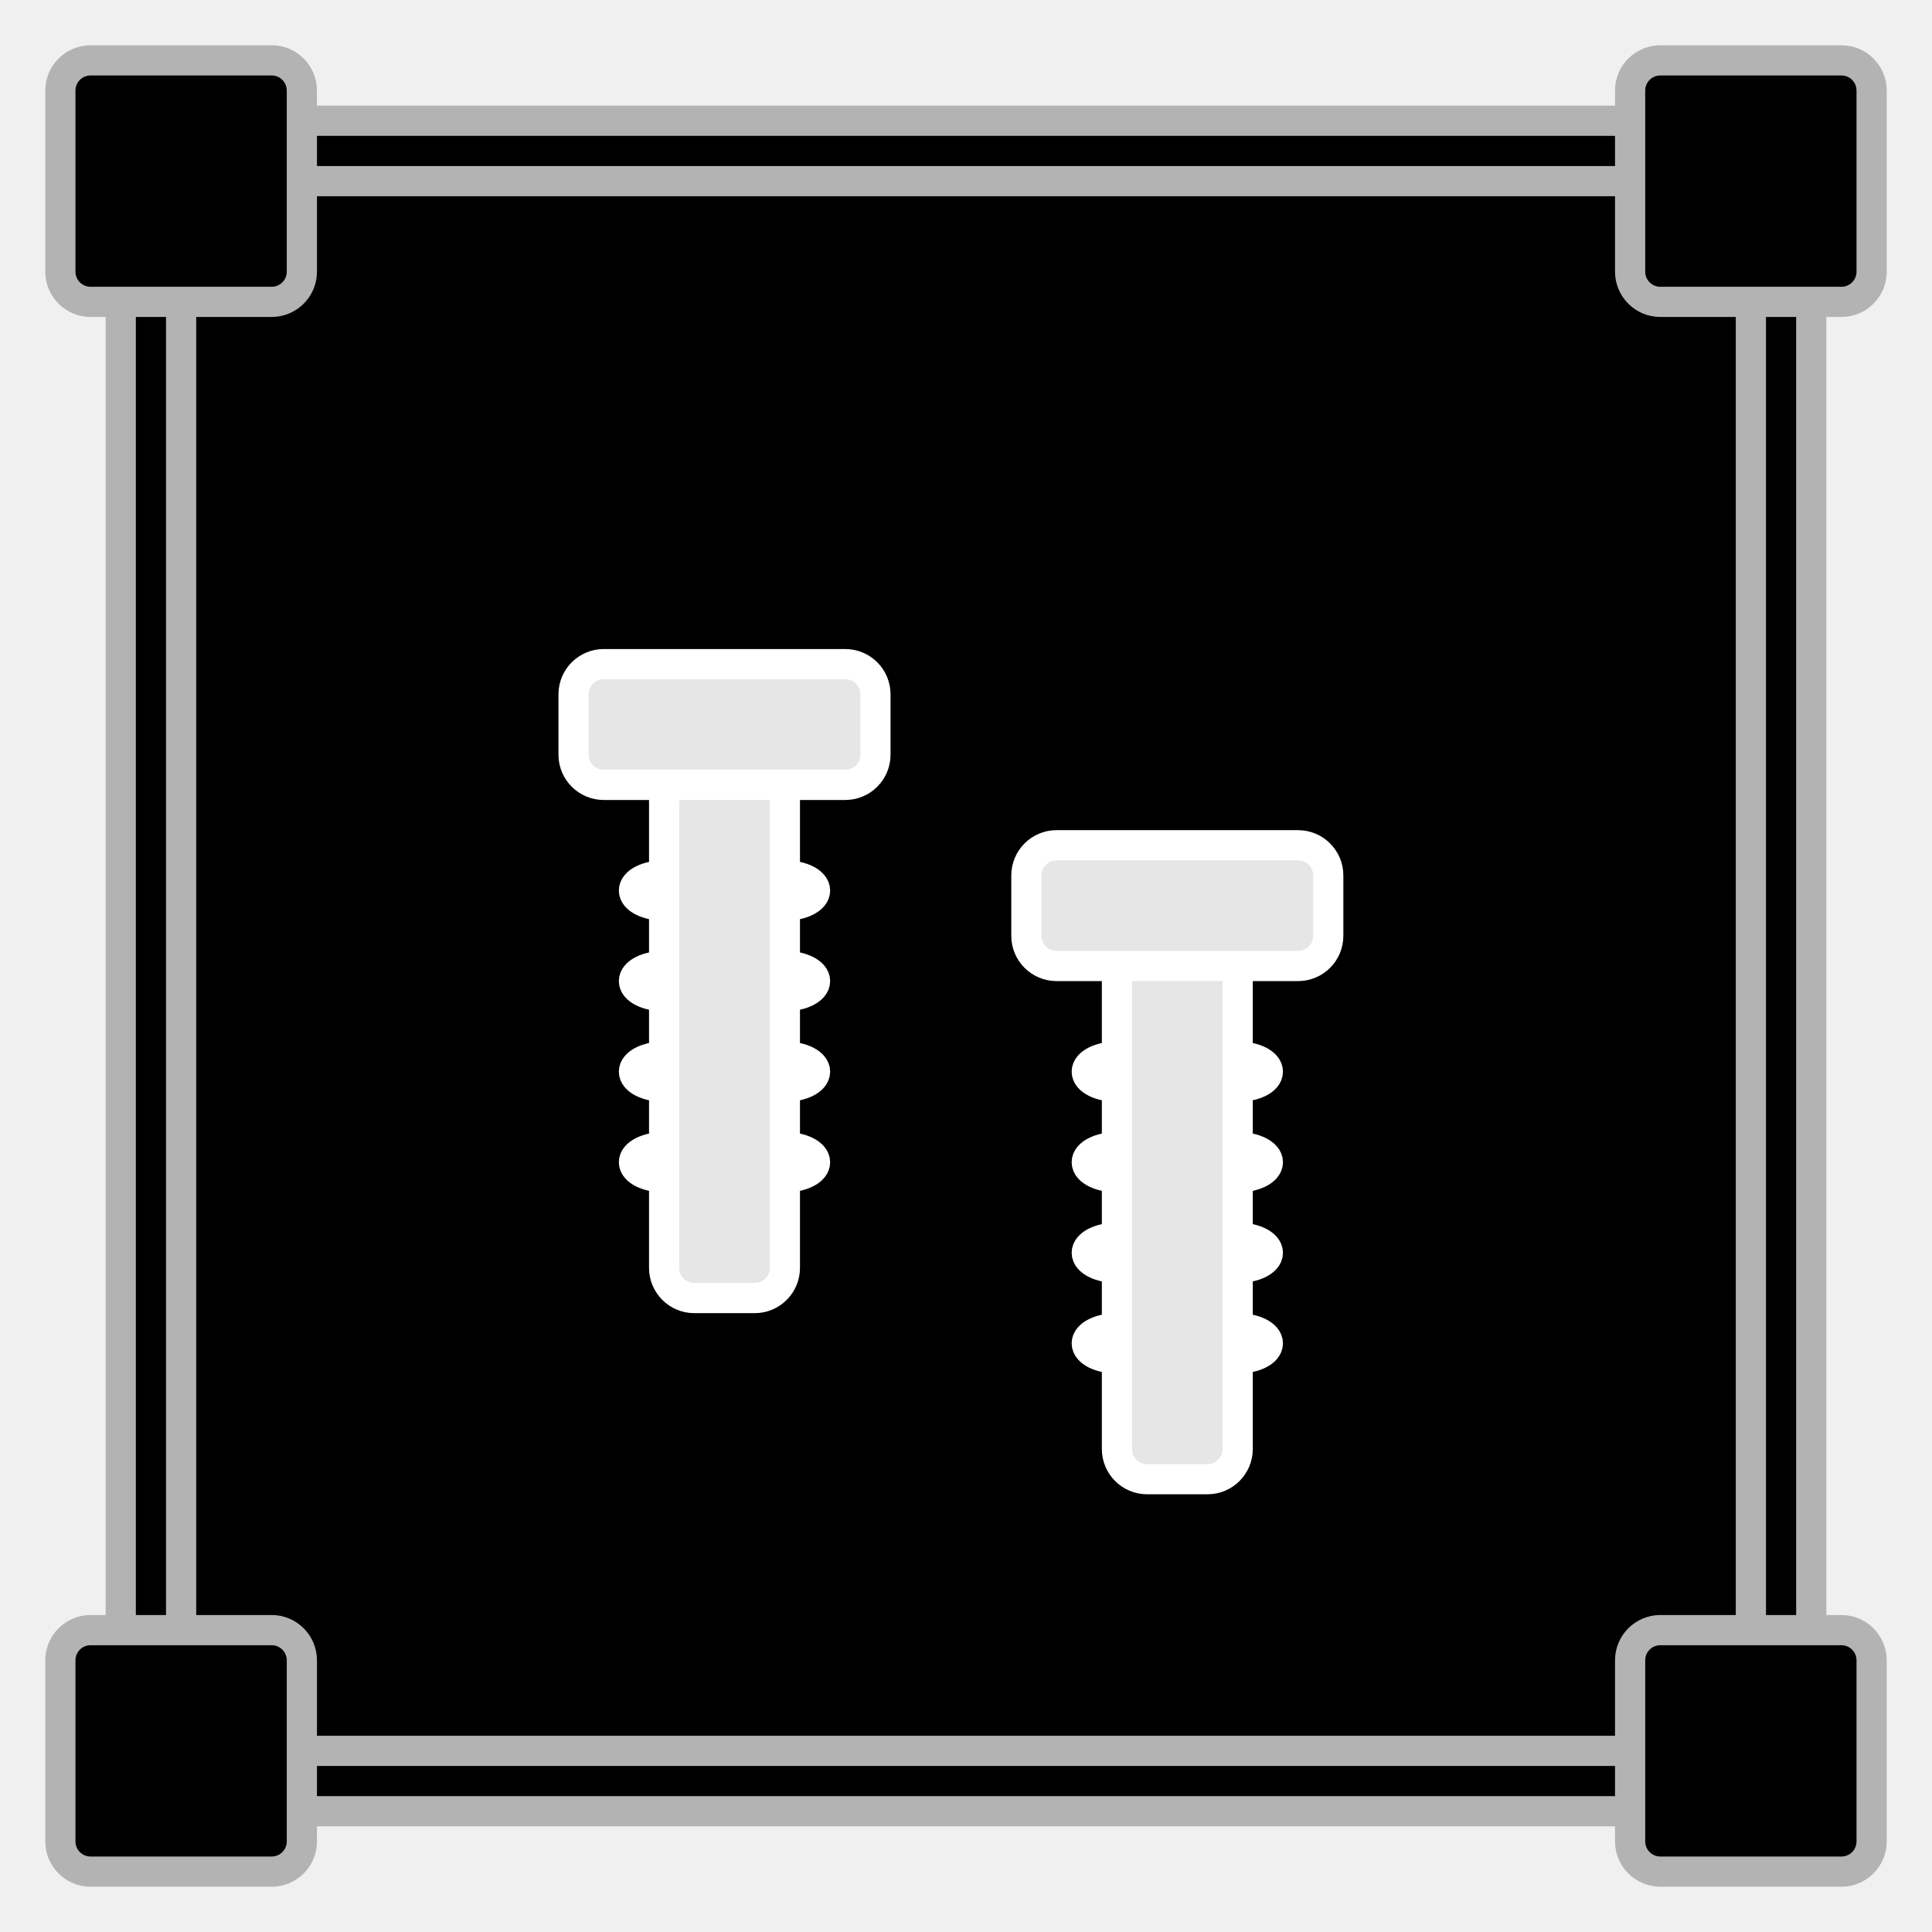
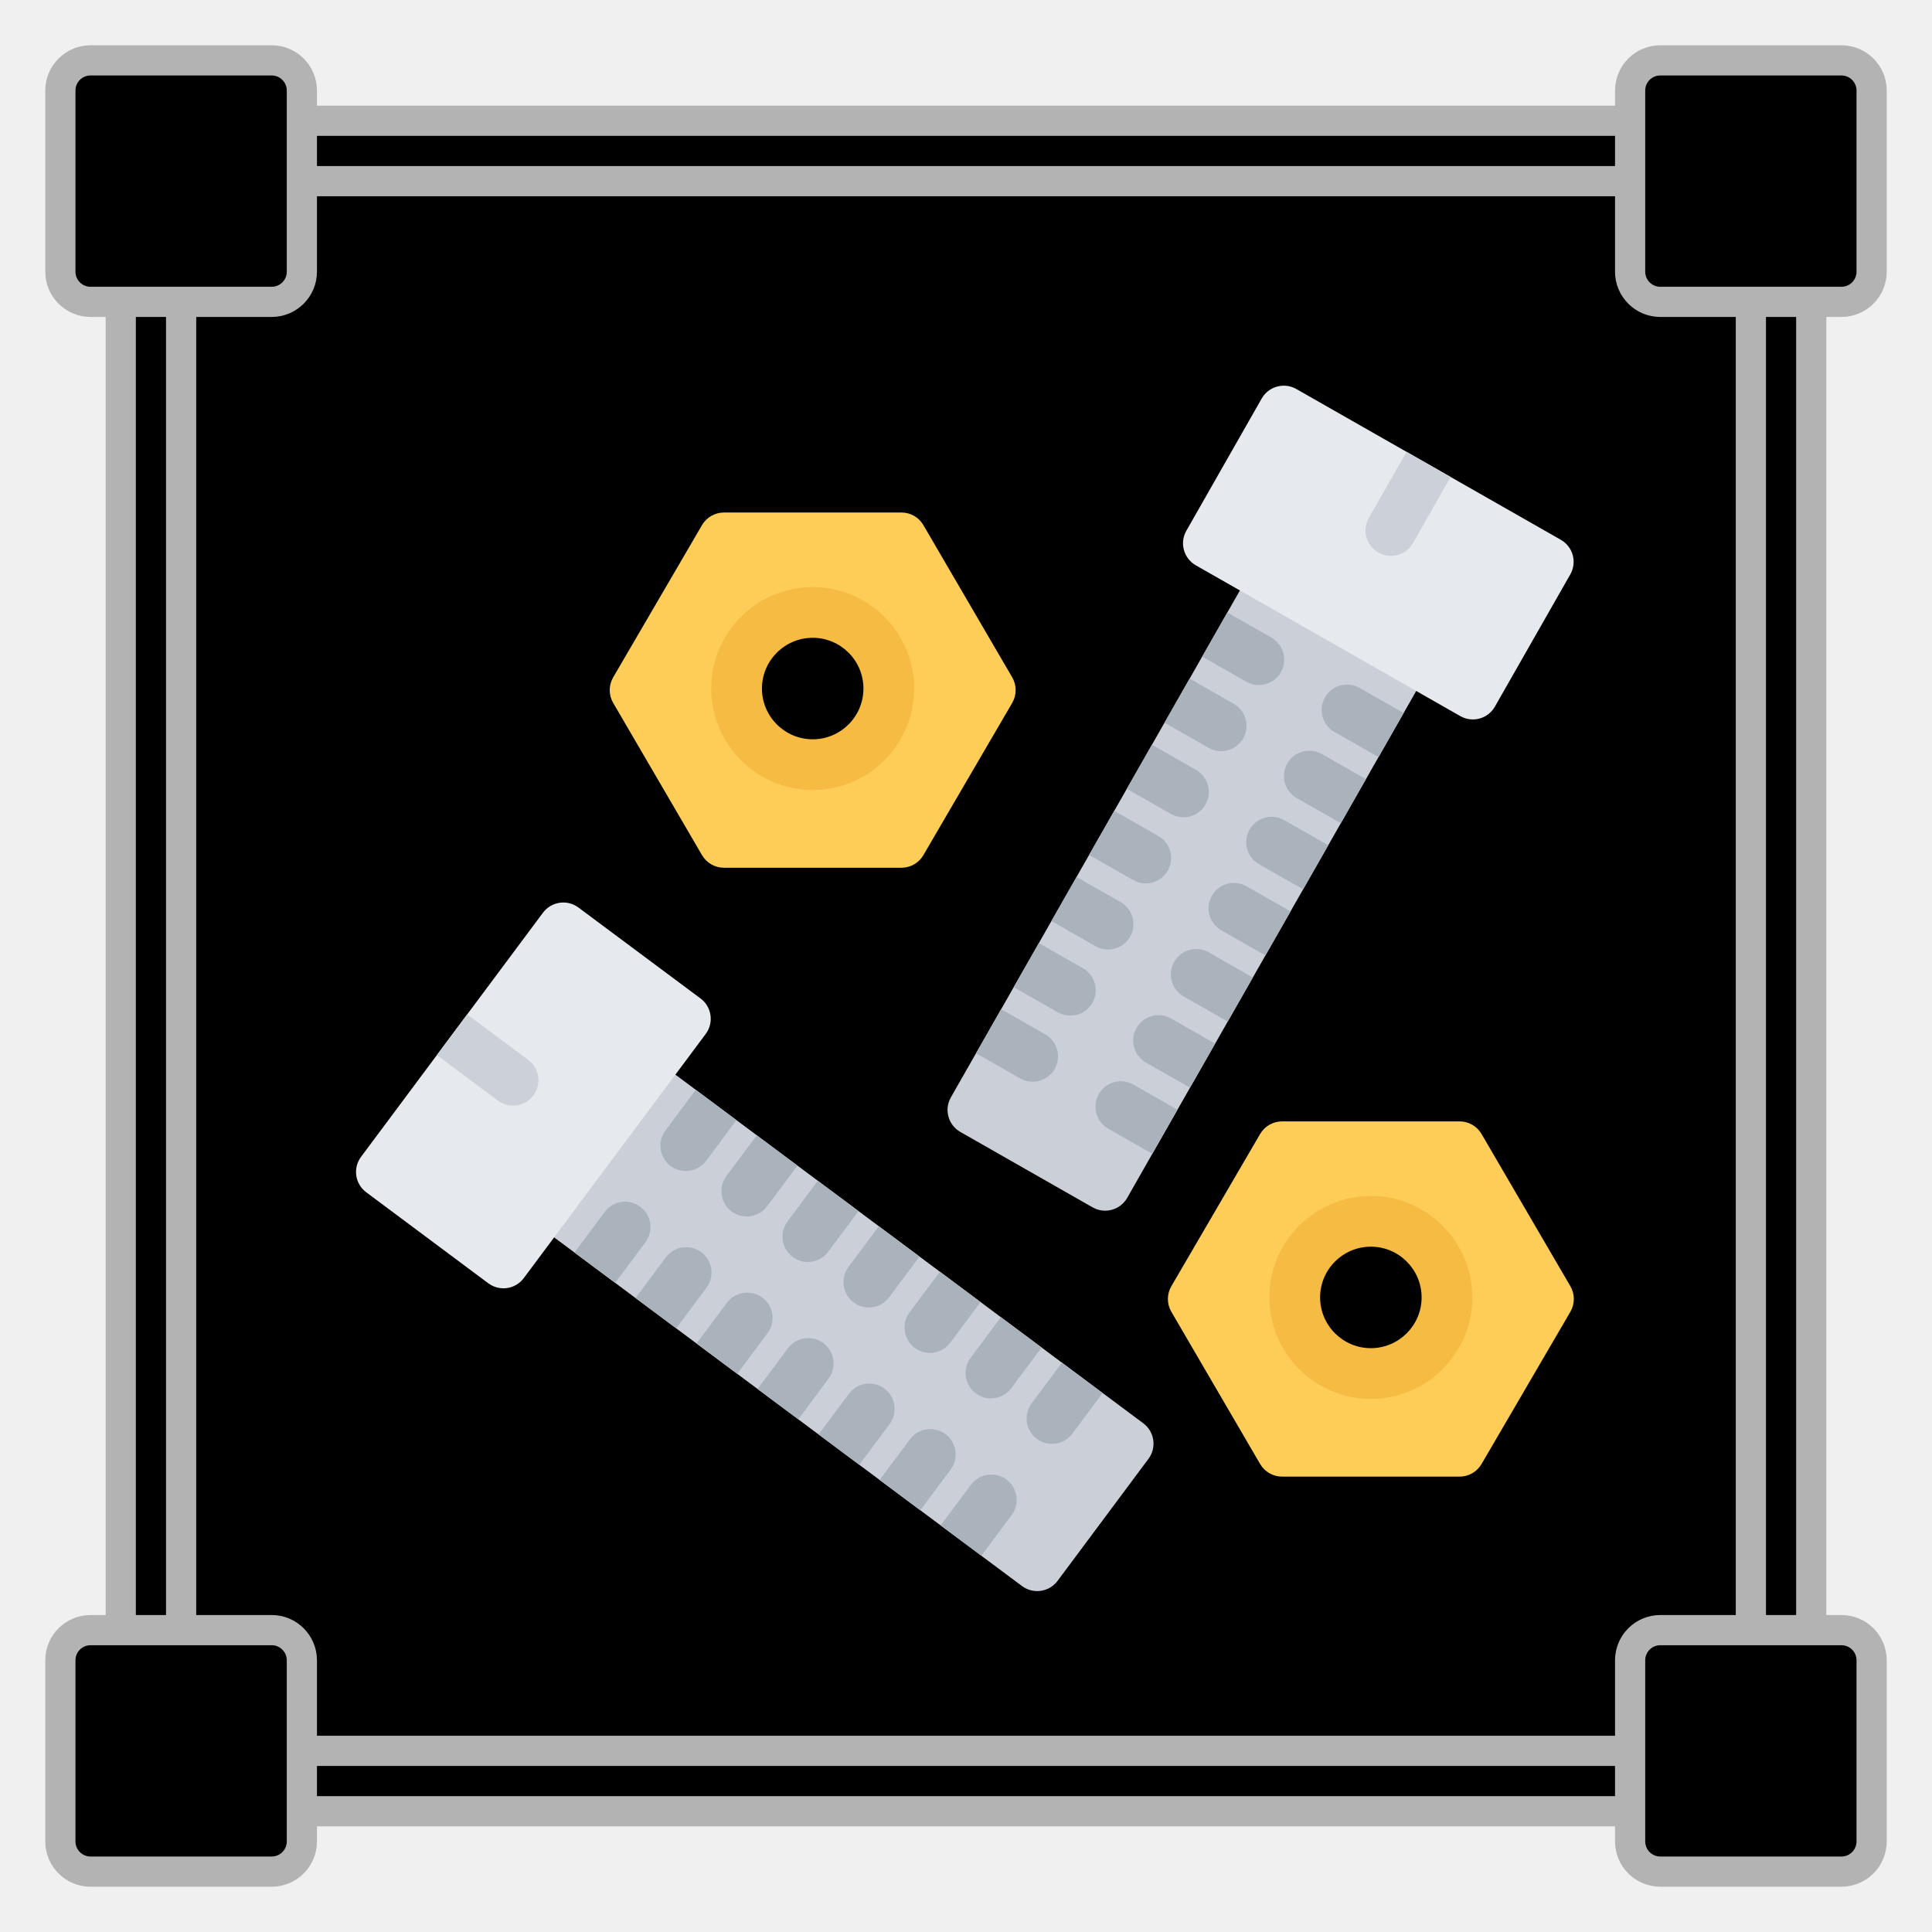
<svg xmlns="http://www.w3.org/2000/svg" width="512" height="512" viewBox="0 0 135.467 135.467" version="1.1" id="svg8">
  <defs id="defs2">
    <marker style="overflow:visible;" id="Arrow1Mend" refX="0.0" refY="0.0" orient="auto">
      <path transform="scale(0.4) rotate(180) translate(10,0)" style="fill-rule:evenodd;stroke:#ffffff;stroke-width:1pt;stroke-opacity:1;fill:#ffffff;fill-opacity:1" d="M 0.0,0.0 L 5.0,-5.0 L -12.5,0.0 L 5.0,5.0 L 0.0,0.0 z " id="path868" />
    </marker>
    <marker style="overflow:visible;" id="marker1227" refX="0.0" refY="0.0" orient="auto">
      <path transform="scale(0.8) rotate(180) translate(12.5,0)" style="fill-rule:evenodd;stroke:#ffffff;stroke-width:1pt;stroke-opacity:1;fill:#ffffff;fill-opacity:1" d="M 0.0,0.0 L 5.0,-5.0 L -12.5,0.0 L 5.0,5.0 L 0.0,0.0 z " id="path1225" />
    </marker>
    <marker style="overflow:visible;" id="Arrow1Lend" refX="0.0" refY="0.0" orient="auto">
      <path transform="scale(0.8) rotate(180) translate(12.5,0)" style="fill-rule:evenodd;stroke:#ffffff;stroke-width:1pt;stroke-opacity:1;fill:#ffffff;fill-opacity:1" d="M 0.0,0.0 L 5.0,-5.0 L -12.5,0.0 L 5.0,5.0 L 0.0,0.0 z " id="path862" />
    </marker>
  </defs>
  <g id="layer2">
    <rect style="opacity:0.997;fill:#000000;stroke:#b3b3b3;stroke-width:2.117;stroke-miterlimit:4;stroke-dasharray:none;stroke-opacity:1;stop-color:#000000" id="rect957" width="118.533" height="118.533" x="8.467" y="8.467" rx="8.467" ry="8.467" />
    <rect style="opacity:0.997;fill:#000000;stroke:#b3b3b3;stroke-width:2.117;stroke-miterlimit:4;stroke-dasharray:none;stroke-opacity:1;stop-color:#000000" id="rect1598" width="110.067" height="110.067" x="12.7" y="12.7" rx="2.117" ry="2.117" />
    <rect style="opacity:0.997;fill:#000000;stroke:#b3b3b3;stroke-width:2.117;stroke-miterlimit:4;stroke-dasharray:none;stroke-opacity:1;stop-color:#000000" id="rect1295" width="16.933" height="16.933" x="4.233" y="4.233" rx="2.117" ry="2.117" />
    <rect style="opacity:0.997;fill:#000000;stroke:#b3b3b3;stroke-width:2.117;stroke-miterlimit:4;stroke-dasharray:none;stroke-opacity:1;stop-color:#000000" id="rect1295-0" width="16.933" height="16.933" x="114.3" y="4.233" rx="2.117" ry="2.117" />
    <rect style="opacity:0.997;fill:#000000;stroke:#b3b3b3;stroke-width:2.117;stroke-miterlimit:4;stroke-dasharray:none;stroke-opacity:1;stop-color:#000000" id="rect1295-6" width="16.933" height="16.933" x="4.233" y="114.3" rx="2.117" ry="2.117" />
    <rect style="opacity:0.997;fill:#000000;stroke:#b3b3b3;stroke-width:2.117;stroke-miterlimit:4;stroke-dasharray:none;stroke-opacity:1;stop-color:#000000" id="rect1295-2" width="16.933" height="16.933" x="114.3" y="114.3" rx="2.117" ry="2.117" />
  </g>
  <g id="layer1">
-     <g id="g4840">
-       <rect style="opacity:0.997;fill:#e6e6e6;stroke:#ffffff;stroke-width:2.117;stroke-miterlimit:4;stroke-dasharray:none;stroke-opacity:1;stop-color:#000000" id="rect4694" width="12.7" height="2.117" x="44.45" y="61.383" rx="2.117" ry="2.117" />
-       <rect style="opacity:0.997;fill:#e6e6e6;stroke:#ffffff;stroke-width:2.117;stroke-miterlimit:4;stroke-dasharray:none;stroke-opacity:1;stop-color:#000000" id="rect4694-9" width="12.7" height="2.117" x="44.45" y="67.733" rx="2.117" ry="2.117" />
-       <rect style="opacity:0.997;fill:#e6e6e6;stroke:#ffffff;stroke-width:2.117;stroke-miterlimit:4;stroke-dasharray:none;stroke-opacity:1;stop-color:#000000" id="rect4694-90" width="12.7" height="2.117" x="44.45" y="74.083" rx="2.117" ry="2.117" />
-       <rect style="opacity:0.997;fill:#e6e6e6;stroke:#ffffff;stroke-width:2.117;stroke-miterlimit:4;stroke-dasharray:none;stroke-opacity:1;stop-color:#000000" id="rect4694-8" width="12.7" height="2.117" x="44.45" y="80.433" rx="2.117" ry="2.117" />
-       <rect style="opacity:0.997;fill:#e6e6e6;stroke:#ffffff;stroke-width:2.117;stroke-miterlimit:4;stroke-dasharray:none;stroke-opacity:1;stop-color:#000000" id="rect3554" width="8.467" height="38.1" x="46.567" y="52.917" rx="2.117" ry="2.117" />
-       <rect style="opacity:0.997;fill:#e6e6e6;stroke:#ffffff;stroke-width:2.117;stroke-miterlimit:4;stroke-dasharray:none;stroke-opacity:1;stop-color:#000000" id="rect4524" width="21.167" height="8.467" x="40.217" y="46.567" rx="2.117" ry="2.117" />
-     </g>
-     <g id="g4840-1" transform="translate(31.75,12.7)">
-       <rect style="opacity:0.997;fill:#e6e6e6;stroke:#ffffff;stroke-width:2.117;stroke-miterlimit:4;stroke-dasharray:none;stroke-opacity:1;stop-color:#000000" id="rect4694-3" width="12.7" height="2.117" x="44.45" y="61.383" rx="2.117" ry="2.117" />
-       <rect style="opacity:0.997;fill:#e6e6e6;stroke:#ffffff;stroke-width:2.117;stroke-miterlimit:4;stroke-dasharray:none;stroke-opacity:1;stop-color:#000000" id="rect4694-9-1" width="12.7" height="2.117" x="44.45" y="67.733" rx="2.117" ry="2.117" />
-       <rect style="opacity:0.997;fill:#e6e6e6;stroke:#ffffff;stroke-width:2.117;stroke-miterlimit:4;stroke-dasharray:none;stroke-opacity:1;stop-color:#000000" id="rect4694-90-1" width="12.7" height="2.117" x="44.45" y="74.083" rx="2.117" ry="2.117" />
-       <rect style="opacity:0.997;fill:#e6e6e6;stroke:#ffffff;stroke-width:2.117;stroke-miterlimit:4;stroke-dasharray:none;stroke-opacity:1;stop-color:#000000" id="rect4694-8-0" width="12.7" height="2.117" x="44.45" y="80.433" rx="2.117" ry="2.117" />
-       <rect style="opacity:0.997;fill:#e6e6e6;stroke:#ffffff;stroke-width:2.117;stroke-miterlimit:4;stroke-dasharray:none;stroke-opacity:1;stop-color:#000000" id="rect3554-3" width="8.467" height="38.1" x="46.567" y="52.917" rx="2.117" ry="2.117" />
-       <rect style="opacity:0.997;fill:#e6e6e6;stroke:#ffffff;stroke-width:2.117;stroke-miterlimit:4;stroke-dasharray:none;stroke-opacity:1;stop-color:#000000" id="rect4524-4" width="21.167" height="8.467" x="40.217" y="46.567" rx="2.117" ry="2.117" />
+     <g id="g366" transform="matrix(0.1667786,0,0,0.1667786,24.96406,26.60824)" style="stroke-width:2.479">
+       <path style="fill:#fecd57;stroke-width:2.479" d="M 275.872,125.228 238.528,61.229 c -1.906,-3.281 -5.406,-5.296 -9.203,-5.296 h -74.669 c -3.781,0 -7.297,2.015 -9.203,5.296 l -37.343,63.999 c -1.938,3.312 -1.938,7.421 0,10.749 l 37.343,63.998 c 1.906,3.281 5.422,5.297 9.203,5.297 h 74.669 c 3.797,0 7.297,-2.016 9.203,-5.297 l 37.344,-63.998 c 1.937,-3.328 1.937,-7.436 0,-10.749 z m -83.874,36.703 c -17.671,0 -32,-14.312 -32,-32 0,-17.671 14.328,-31.999 32,-31.999 17.671,0 31.999,14.328 31.999,31.999 0,17.687 -14.328,32 -31.999,32 z" id="path244" />
+       <path style="fill:#f6bb42;stroke-width:2.479" d="m 191.998,172.601 c -23.531,0 -42.671,-19.14 -42.671,-42.671 0,-23.515 19.14,-42.654 42.671,-42.654 23.53,0 42.655,19.14 42.655,42.654 0,23.532 -19.124,42.671 -42.655,42.671 z m 0,-63.998 c -11.766,0 -21.343,9.578 -21.343,21.327 0,11.766 9.578,21.344 21.343,21.344 11.765,0 21.327,-9.578 21.327,-21.344 0.001,-11.748 -9.562,-21.327 -21.327,-21.327 z" id="path246" />
+       <path style="fill:#fecd57;stroke-width:2.479" d="m 510.537,381.214 -37.344,-63.999 c -1.906,-3.281 -5.422,-5.297 -9.202,-5.297 h -74.67 c -3.797,0 -7.297,2.016 -9.219,5.297 l -37.326,63.999 c -1.938,3.311 -1.938,7.42 0,10.748 l 37.326,63.999 c 1.922,3.281 5.422,5.297 9.219,5.297 h 74.67 c 3.78,0 7.296,-2.016 9.202,-5.297 l 37.344,-63.999 c 1.937,-3.328 1.937,-7.438 0,-10.748 z m -83.889,36.701 c -17.672,0 -32,-14.328 -32,-32 0,-17.67 14.328,-31.998 32,-31.998 17.688,0 31.999,14.328 31.999,31.998 0,17.672 -14.311,32 -31.999,32 z" id="path248" />
+       <path style="fill:#f6bb42;stroke-width:2.479" d="m 426.648,428.586 c -23.516,0 -42.655,-19.14 -42.655,-42.671 0,-23.514 19.14,-42.654 42.655,-42.654 23.53,0 42.67,19.141 42.67,42.654 0,23.531 -19.139,42.671 -42.67,42.671 z m 0,-63.997 c -11.75,0 -21.328,9.578 -21.328,21.326 0,11.766 9.578,21.344 21.328,21.344 11.766,0 21.343,-9.578 21.343,-21.344 0,-11.748 -9.577,-21.326 -21.343,-21.326 z" id="path250" />
+       <path style="fill:#cbd0d8;stroke-width:2.479" d="m 452.038,113.603 c -0.75,-2.734 -2.547,-5.047 -5.016,-6.453 L 391.429,75.448 c -5.124,-2.922 -11.624,-1.125 -14.546,3.984 L 250.09,301.809 c -2.922,5.124 -1.141,11.64 3.984,14.546 l 55.592,31.702 c 1.672,0.953 3.484,1.406 5.266,1.406 3.719,0 7.312,-1.938 9.281,-5.391 L 451.006,121.696 c 1.407,-2.452 1.766,-5.374 1.032,-8.093 z" id="path252" />
+       <path style="fill:#e6e9ed;stroke-width:2.479" d="m 511.537,73.854 c -0.75,-2.734 -2.547,-5.047 -5.016,-6.453 L 395.336,4.013 c -5.124,-2.922 -11.64,-1.141 -14.562,3.969 l -31.686,55.607 c -2.922,5.109 -1.141,11.625 3.984,14.547 l 111.184,63.389 c 1.671,0.953 3.483,1.406 5.28,1.406 3.703,0 7.297,-1.938 9.266,-5.391 l 31.703,-55.592 c 1.407,-2.453 1.766,-5.375 1.032,-8.094 z" id="path254" />
+       <path style="fill:#ccd1d9;stroke-width:2.479" d="m 441.664,30.418 -15.859,27.796 c -2.906,5.125 -1.125,11.641 3.984,14.547 1.672,0.953 3.484,1.406 5.281,1.406 3.703,0 7.312,-1.938 9.281,-5.375 L 460.194,40.98 Z" id="path256" />
+       <path style="fill:#cbd0d8;stroke-width:2.479" d="M 330.995,438.851 125.719,285.888 c -4.719,-3.516 -11.406,-2.547 -14.921,2.188 l -38.249,51.311 c -1.687,2.266 -2.406,5.125 -2,7.922 0.406,2.797 1.921,5.312 4.187,7 l 205.26,152.964 c 1.859,1.375 4.094,2.109 6.375,2.109 0.516,0 1.031,-0.031 1.547,-0.109 2.797,-0.406 5.328,-1.906 7.016,-4.171 l 38.233,-51.327 c 3.516,-4.72 2.547,-11.408 -2.172,-14.924 z" id="path258" />
+       <path style="fill:#e6e9ed;stroke-width:2.479" d="M 144.843,260.239 93.516,222.007 c -2.265,-1.688 -5.109,-2.422 -7.906,-2 -2.812,0.406 -5.328,1.906 -7.016,4.171 L 2.113,326.808 c -3.516,4.719 -2.547,11.405 2.188,14.921 l 51.311,38.25 c 1.859,1.375 4.094,2.109 6.375,2.109 0.516,0 1.031,-0.031 1.547,-0.109 2.797,-0.406 5.312,-1.922 7,-4.188 l 76.482,-102.639 c 3.515,-4.71 2.546,-11.397 -2.173,-14.913 z" id="path260" />
+       <path style="fill:#ccd1d9;stroke-width:2.479" d="m 59.642,303.169 c 1.906,1.422 4.141,2.109 6.359,2.109 3.25,0 6.468,-1.484 8.562,-4.297 3.515,-4.719 2.546,-11.406 -2.188,-14.922 L 46.72,266.942 33.97,284.044 Z" id="path262" />
+       <g id="g320" style="stroke-width:2.479">
+         <path style="fill:#aab2bc;stroke-width:2.479" d="m 374.275,127.072 c 1.671,0.938 3.483,1.391 5.28,1.391 3.703,0 7.312,-1.938 9.281,-5.375 2.905,-5.125 1.125,-11.641 -3.984,-14.562 l -18.53,-10.562 v 0 l -10.577,18.53 v 0 z" id="path264" />
+         <path style="fill:#aab2bc;stroke-width:2.479" d="m 363.713,156.259 c 3.703,0 7.297,-1.922 9.266,-5.375 2.921,-5.125 1.141,-11.641 -3.984,-14.547 l -18.53,-10.577 -10.562,18.53 18.531,10.578 c 1.67,0.953 3.483,1.391 5.279,1.391 z" id="path266" />
+         <path style="fill:#aab2bc;stroke-width:2.479" d="m 342.589,182.664 c 1.656,0.953 3.469,1.406 5.266,1.406 3.703,0 7.312,-1.938 9.281,-5.391 2.922,-5.125 1.125,-11.624 -3.984,-14.546 l -18.531,-10.562 v 0 l -10.562,18.53 v 0 z" id="path268" />
+         <path style="fill:#aab2bc;stroke-width:2.479" d="m 332.011,211.866 c 3.703,0 7.297,-1.938 9.266,-5.391 2.922,-5.125 1.141,-11.625 -3.969,-14.547 l -18.547,-10.562 -10.562,18.53 18.531,10.562 c 1.671,0.955 3.484,1.408 5.281,1.408 z" id="path270" />
+         <path style="fill:#aab2bc;stroke-width:2.479" d="m 310.886,238.256 c 1.672,0.953 3.484,1.406 5.266,1.406 3.719,0 7.312,-1.938 9.281,-5.391 2.922,-5.109 1.141,-11.624 -3.984,-14.546 l -18.531,-10.562 v 0 l -10.562,18.53 v 0 z" id="path272" />
+         <path style="fill:#aab2bc;stroke-width:2.479" d="m 305.604,247.521 -18.53,-10.562 v 0 l -10.577,18.531 v 0 l 18.53,10.562 c 1.672,0.953 3.484,1.406 5.28,1.406 3.703,0 7.312,-1.938 9.281,-5.391 2.907,-5.109 1.126,-11.624 -3.984,-14.546 z" id="path274" />
+         <path style="fill:#aab2bc;stroke-width:2.479" d="m 289.746,275.309 -18.53,-10.555 -10.562,18.523 18.531,10.562 c 1.671,0.953 3.483,1.406 5.28,1.406 3.703,0 7.297,-1.938 9.266,-5.391 2.921,-5.107 1.14,-11.623 -3.985,-14.545 z" id="path276" />
+         <path style="fill:#aab2bc;stroke-width:2.479" d="m 440.445,140.227 -18.531,-10.562 c -5.125,-2.921 -11.641,-1.14 -14.547,3.984 -2.922,5.109 -1.141,11.625 3.984,14.547 l 18.531,10.562 v 0 z" id="path278" />
+         <path style="fill:#aab2bc;stroke-width:2.479" d="m 406.055,157.462 c -5.109,-2.906 -11.625,-1.125 -14.547,3.984 -2.905,5.125 -1.124,11.64 3.984,14.546 l 18.531,10.562 10.578,-18.53 v 0 z" id="path280" />
+         <path style="fill:#aab2bc;stroke-width:2.479" d="m 390.212,185.258 c -5.109,-2.906 -11.625,-1.125 -14.546,3.984 -2.922,5.124 -1.141,11.64 3.983,14.546 l 18.53,10.562 c 0,0 0,0 0,0.016 l 10.562,-18.547 v 0 z" id="path282" />
+         <path style="fill:#aab2bc;stroke-width:2.479" d="m 374.369,213.054 c -5.125,-2.906 -11.641,-1.125 -14.546,3.984 -2.922,5.125 -1.141,11.64 3.983,14.546 l 18.53,10.578 v 0 l 10.562,-18.531 v 0 z" id="path284" />
+         <path style="fill:#aab2bc;stroke-width:2.479" d="m 358.526,240.849 c -5.125,-2.906 -11.641,-1.125 -14.562,3.984 -2.906,5.125 -1.125,11.64 3.984,14.562 l 18.53,10.562 v 0 l 10.562,-18.53 v 0 z" id="path286" />
+         <path style="fill:#aab2bc;stroke-width:2.479" d="m 328.12,272.638 c -2.922,5.109 -1.141,11.625 3.984,14.547 l 18.531,10.562 10.562,-18.531 -18.531,-10.555 c -5.124,-2.922 -11.624,-1.141 -14.546,3.977 z" id="path288" />
+         <path style="fill:#aab2bc;stroke-width:2.479" d="m 312.261,300.434 c -2.906,5.108 -1.125,11.624 3.984,14.546 l 18.531,10.562 10.578,-18.531 -18.531,-10.562 c -5.125,-2.921 -11.64,-1.14 -14.562,3.985 z" id="path290" />
+         <path style="fill:#aab2bc;stroke-width:2.479" d="m 119.5,347.776 c -4.719,-3.516 -11.406,-2.547 -14.921,2.188 l -12.75,17.094 17.109,12.75 12.75,-17.094 c 3.515,-4.735 2.546,-11.407 -2.188,-14.938 z" id="path292" />
+         <path style="fill:#aab2bc;stroke-width:2.479" d="m 145.171,366.901 c -4.734,-3.516 -11.421,-2.547 -14.937,2.188 l -12.734,17.092 17.109,12.75 12.734,-17.107 c 3.516,-4.72 2.547,-11.407 -2.172,-14.923 z" id="path294" />
+         <path style="fill:#aab2bc;stroke-width:2.479" d="m 170.827,386.009 c -4.719,-3.515 -11.406,-2.531 -14.922,2.188 l -12.75,17.109 17.109,12.75 12.734,-17.109 c 3.532,-4.735 2.548,-11.407 -2.171,-14.938 z" id="path296" />
+         <path style="fill:#aab2bc;stroke-width:2.479" d="m 196.483,405.134 c -4.719,-3.516 -11.406,-2.547 -14.922,2.188 l -12.75,17.093 17.109,12.75 12.749,-17.108 c 3.516,-4.72 2.547,-11.408 -2.186,-14.923 z" id="path298" />
+         <path style="fill:#aab2bc;stroke-width:2.479" d="m 222.138,424.259 c -4.719,-3.516 -11.406,-2.547 -14.921,2.171 l -12.749,17.109 17.108,12.75 12.75,-17.109 c 3.515,-4.719 2.546,-11.407 -2.188,-14.921 z" id="path300" />
+         <path style="fill:#aab2bc;stroke-width:2.479" d="m 247.809,443.383 c -4.734,-3.531 -11.406,-2.547 -14.937,2.172 l -12.75,17.109 17.109,12.749 12.75,-17.108 c 3.515,-4.719 2.547,-11.407 -2.172,-14.922 z" id="path302" />
+         <path style="fill:#aab2bc;stroke-width:2.479" d="m 273.466,462.492 c -4.734,-3.516 -11.406,-2.531 -14.938,2.188 l -12.735,17.093 17.11,12.75 12.734,-17.094 c 3.516,-4.735 2.547,-11.407 -2.171,-14.937 z" id="path304" />
+         <path style="fill:#aab2bc;stroke-width:2.479" d="m 132.266,330.668 c 1.906,1.422 4.14,2.109 6.359,2.109 3.25,0 6.469,-1.484 8.562,-4.281 l 12.75,-17.109 -17.109,-12.749 -12.75,17.108 c -3.516,4.719 -2.547,11.406 2.188,14.922 z" id="path306" />
+         <path style="fill:#aab2bc;stroke-width:2.479" d="m 157.921,349.792 c 1.906,1.422 4.141,2.109 6.359,2.109 3.25,0 6.469,-1.484 8.562,-4.297 l 12.75,-17.093 -17.109,-12.75 -12.75,17.094 c -3.515,4.734 -2.546,11.406 2.188,14.937 z" id="path308" />
+         <path style="fill:#aab2bc;stroke-width:2.479" d="m 183.577,368.901 c 1.906,1.438 4.141,2.125 6.359,2.125 3.25,0 6.469,-1.484 8.562,-4.297 l 12.75,-17.109 -17.108,-12.75 -12.75,17.109 c -3.517,4.735 -2.548,11.407 2.187,14.922 z" id="path310" />
+         <path style="fill:#aab2bc;stroke-width:2.479" d="m 209.232,388.024 c 1.906,1.438 4.141,2.125 6.359,2.125 3.265,0 6.468,-1.484 8.562,-4.297 l 12.75,-17.107 -17.109,-12.75 -12.75,17.109 c -3.515,4.719 -2.531,11.405 2.188,14.92 z" id="path312" />
+         <path style="fill:#aab2bc;stroke-width:2.479" d="m 234.888,407.149 c 1.922,1.422 4.156,2.109 6.375,2.109 3.25,0 6.469,-1.484 8.562,-4.297 l 12.735,-17.094 -17.094,-12.748 -12.75,17.092 c -3.532,4.735 -2.547,11.423 2.172,14.938 z" id="path314" />
+         <path style="fill:#aab2bc;stroke-width:2.479" d="m 260.559,426.258 c 1.906,1.438 4.141,2.125 6.359,2.125 3.25,0 6.469,-1.484 8.562,-4.296 l 12.749,-17.109 -17.108,-12.734 -12.75,17.094 c -3.515,4.718 -2.546,11.405 2.188,14.92 z" id="path316" />
+         <path style="fill:#aab2bc;stroke-width:2.479" d="m 296.777,413.352 -12.75,17.108 c -3.516,4.719 -2.531,11.406 2.188,14.922 1.906,1.422 4.141,2.109 6.359,2.109 3.266,0 6.469,-1.469 8.562,-4.281 l 12.75,-17.109 z" id="path318" />
+       </g>
    </g>
  </g>
</svg>
